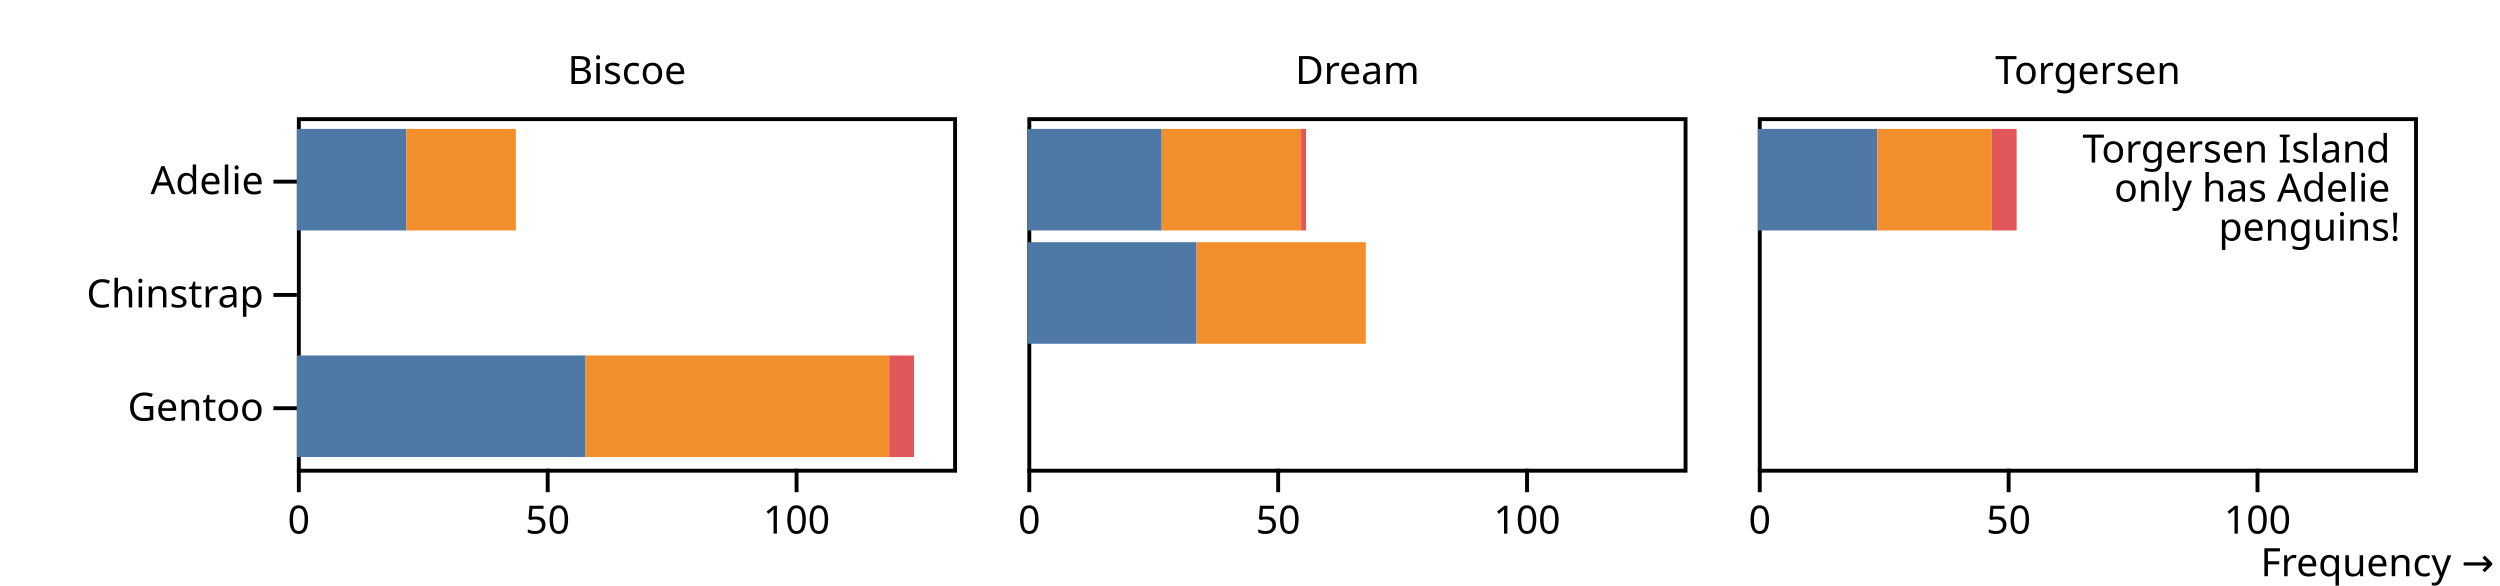
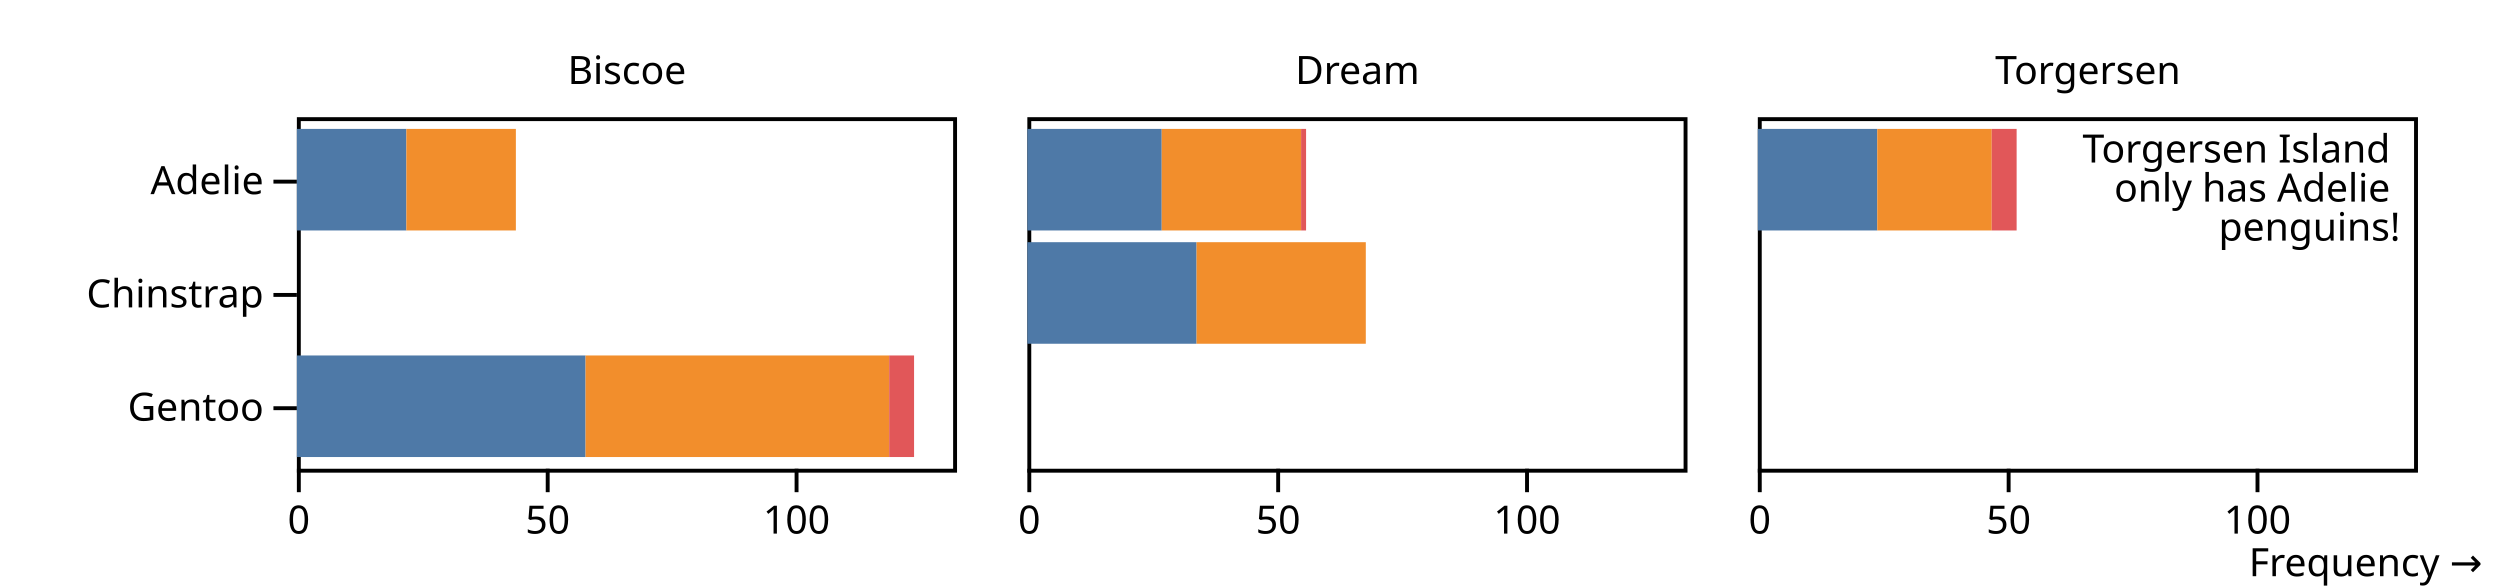
<svg xmlns="http://www.w3.org/2000/svg" class="plot" fill="currentColor" font-family="system-ui, sans-serif" font-size="10" text-anchor="middle" width="640" height="150" viewBox="0 0 640 150">
  <style>
    .plot {
      display: block;
      background: white;
      height: auto;
      height: intrinsic;
      max-width: 100%;
    }

    .plot text,
    .plot tspan {
      white-space: pre;
    }
  </style>
  <g aria-label="facet" transform="translate(1,0)">
    <g aria-label="fx-axis tick label" transform="translate(0.5,-8.5)">
      <text transform="translate(159,30)">Biscoe</text>
    </g>
    <g aria-label="y-axis tick" fill="none" stroke="currentColor" transform="translate(0,13.5)">
      <path transform="translate(75,33)" d="M0,0L-6,0" />
      <path transform="translate(75,62)" d="M0,0L-6,0" />
      <path transform="translate(75,91)" d="M0,0L-6,0" />
    </g>
    <g aria-label="y-axis tick label" text-anchor="end" transform="translate(-8.5,13.5)">
      <text y="0.32em" transform="translate(75,33)">Adelie</text>
      <text y="0.32em" transform="translate(75,62)">Chinstrap</text>
      <text y="0.32em" transform="translate(75,91)">Gentoo</text>
    </g>
    <g aria-label="x-axis tick" fill="none" stroke="currentColor" transform="translate(0.5,0)">
      <path transform="translate(75,120)" d="M0,0L0,6" />
      <path transform="translate(138.7097,120)" d="M0,0L0,6" />
      <path transform="translate(202.4194,120)" d="M0,0L0,6" />
    </g>
    <g aria-label="x-axis tick label" font-variant="tabular-nums" transform="translate(0.5,9.5)">
      <text y="0.71em" transform="translate(75,120)">0</text>
      <text y="0.71em" transform="translate(138.7097,120)">50</text>
      <text y="0.71em" transform="translate(202.4194,120)">100</text>
    </g>
    <rect aria-label="frame" fill="none" stroke="currentColor" transform="translate(0.5,0.5)" x="75" y="30" width="168" height="90" />
    <g aria-label="bar">
      <rect x="75" width="28.032" y="33" height="26" fill="#4e79a7" />
      <rect x="75" width="73.903" y="91" height="26" fill="#4e79a7" />
      <rect x="103.032" width="28.032" y="33" height="26" fill="#f28e2c" />
      <rect x="148.903" width="77.726" y="91" height="26" fill="#f28e2c" />
      <rect x="226.629" width="6.371" y="91" height="26" fill="#e15759" />
    </g>
  </g>
  <g aria-label="facet" transform="translate(188,0)">
    <g aria-label="fx-axis tick label" transform="translate(0.5,-8.5)">
      <text transform="translate(159,30)">Dream</text>
    </g>
    <g aria-label="x-axis tick" fill="none" stroke="currentColor" transform="translate(0.5,0)">
      <path transform="translate(75,120)" d="M0,0L0,6" />
      <path transform="translate(138.7097,120)" d="M0,0L0,6" />
      <path transform="translate(202.4194,120)" d="M0,0L0,6" />
    </g>
    <g aria-label="x-axis tick label" font-variant="tabular-nums" transform="translate(0.5,9.5)">
      <text y="0.71em" transform="translate(75,120)">0</text>
      <text y="0.71em" transform="translate(138.7097,120)">50</text>
      <text y="0.71em" transform="translate(202.4194,120)">100</text>
    </g>
    <rect aria-label="frame" fill="none" stroke="currentColor" transform="translate(0.5,0.5)" x="75" y="30" width="168" height="90" />
    <g aria-label="bar">
      <rect x="75" width="34.403" y="33" height="26" fill="#4e79a7" />
      <rect x="75" width="43.323" y="62" height="26" fill="#4e79a7" />
      <rect x="109.403" width="35.677" y="33" height="26" fill="#f28e2c" />
      <rect x="118.323" width="43.323" y="62" height="26" fill="#f28e2c" />
      <rect x="145.081" width="1.274" y="33" height="26" fill="#e15759" />
    </g>
  </g>
  <g aria-label="facet" transform="translate(375,0)">
    <g aria-label="fx-axis tick label" transform="translate(0.5,-8.5)">
      <text transform="translate(159,30)">Torgersen</text>
    </g>
    <g aria-label="x-axis tick" fill="none" stroke="currentColor" transform="translate(0.5,0)">
      <path transform="translate(75,120)" d="M0,0L0,6" />
      <path transform="translate(138.7097,120)" d="M0,0L0,6" />
      <path transform="translate(202.4194,120)" d="M0,0L0,6" />
    </g>
    <g aria-label="x-axis tick label" font-variant="tabular-nums" transform="translate(0.5,9.5)">
      <text y="0.71em" transform="translate(75,120)">0</text>
      <text y="0.71em" transform="translate(138.7097,120)">50</text>
      <text y="0.71em" transform="translate(202.4194,120)">100</text>
    </g>
-     <g aria-label="x-axis label" text-anchor="end" transform="translate(20.5,27.5)">
+     <g aria-label="x-axis label" text-anchor="end" transform="translate(17.5,27.5)">
      <text transform="translate(243,120)">Frequency →</text>
    </g>
    <rect aria-label="frame" fill="none" stroke="currentColor" transform="translate(0.5,0.5)" x="75" y="30" width="168" height="90" />
    <g aria-label="bar">
      <rect x="75" width="30.581" y="33" height="26" fill="#4e79a7" />
      <rect x="105.581" width="29.306" y="33" height="26" fill="#f28e2c" />
      <rect x="134.887" width="6.371" y="33" height="26" fill="#e15759" />
    </g>
    <g aria-label="text" text-anchor="end" transform="translate(-3.5,4.5)">
      <text transform="translate(243,30)">
        <tspan x="0" y="0.71em">Torgersen Island</tspan>
        <tspan x="0" y="1.71em">only has Adelie</tspan>
        <tspan x="0" y="2.71em">penguins!</tspan>
      </text>
    </g>
  </g>
</svg>
